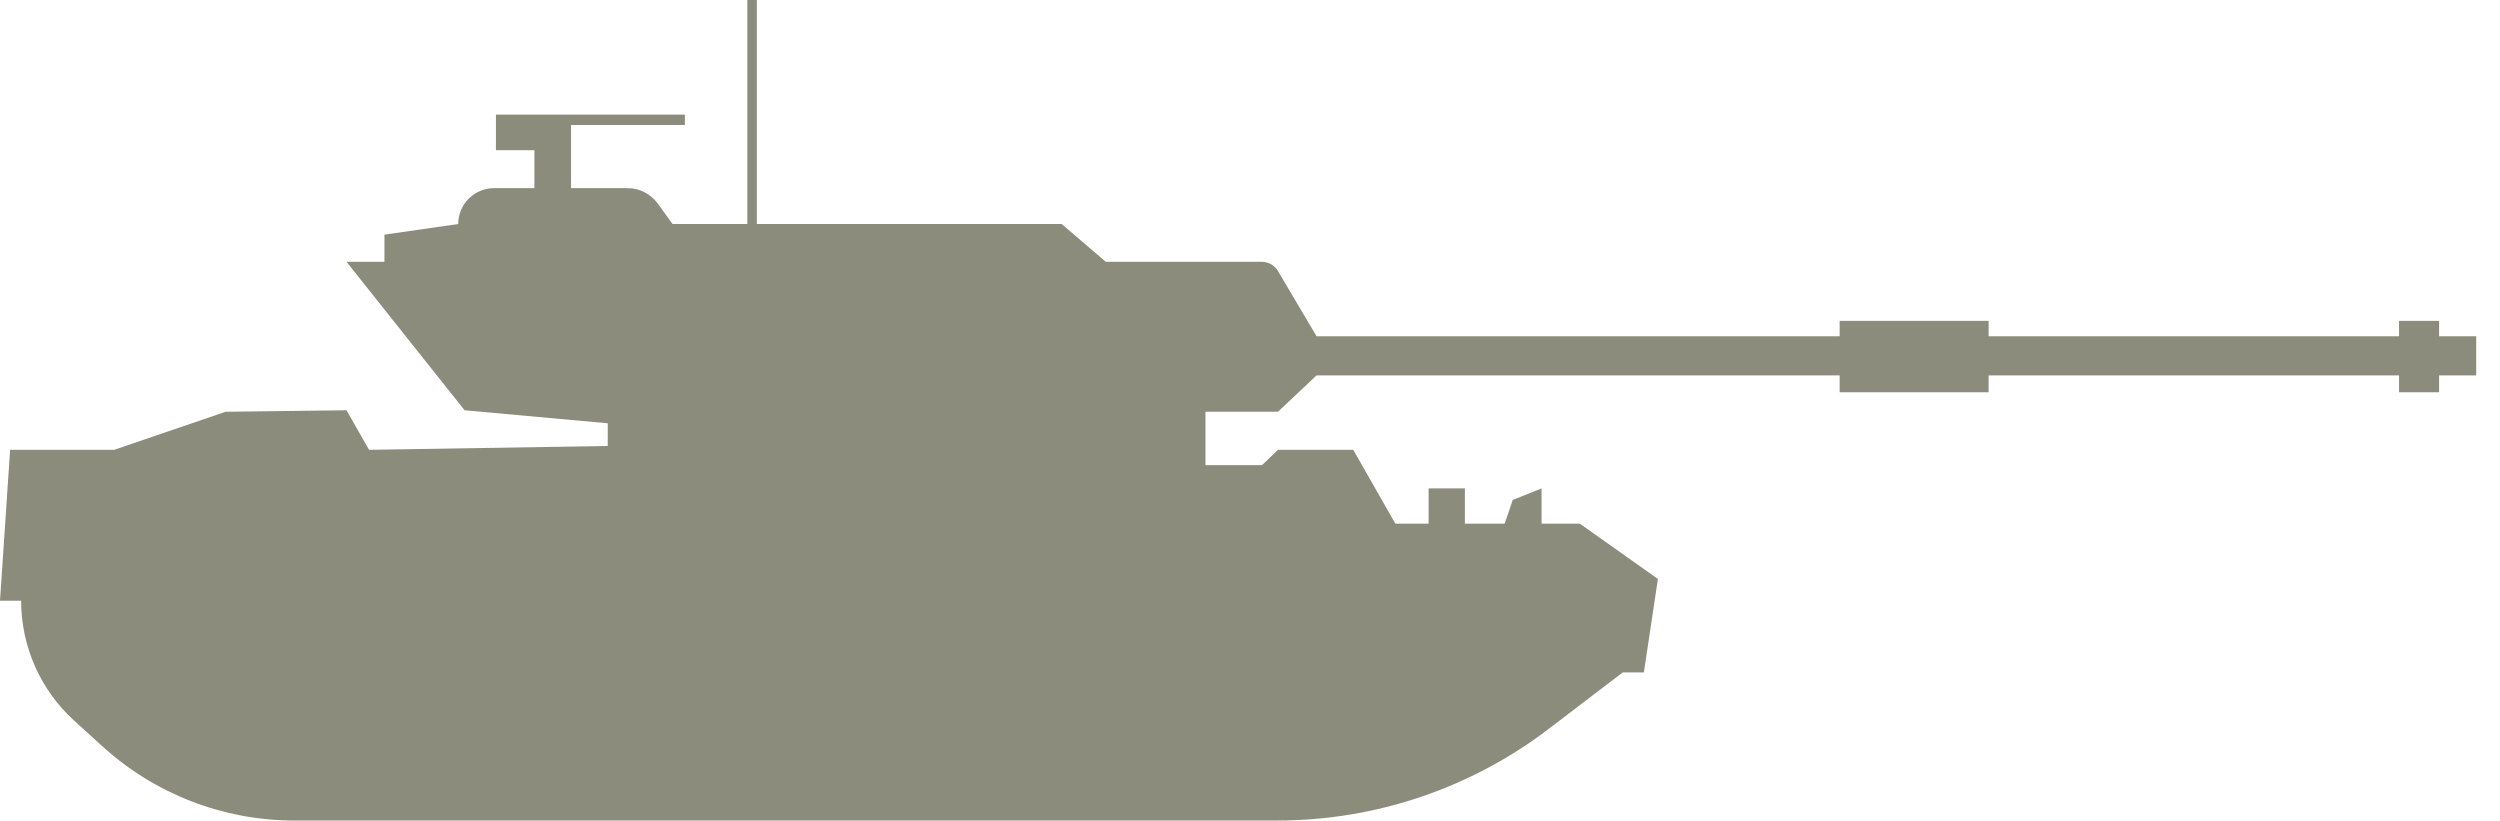
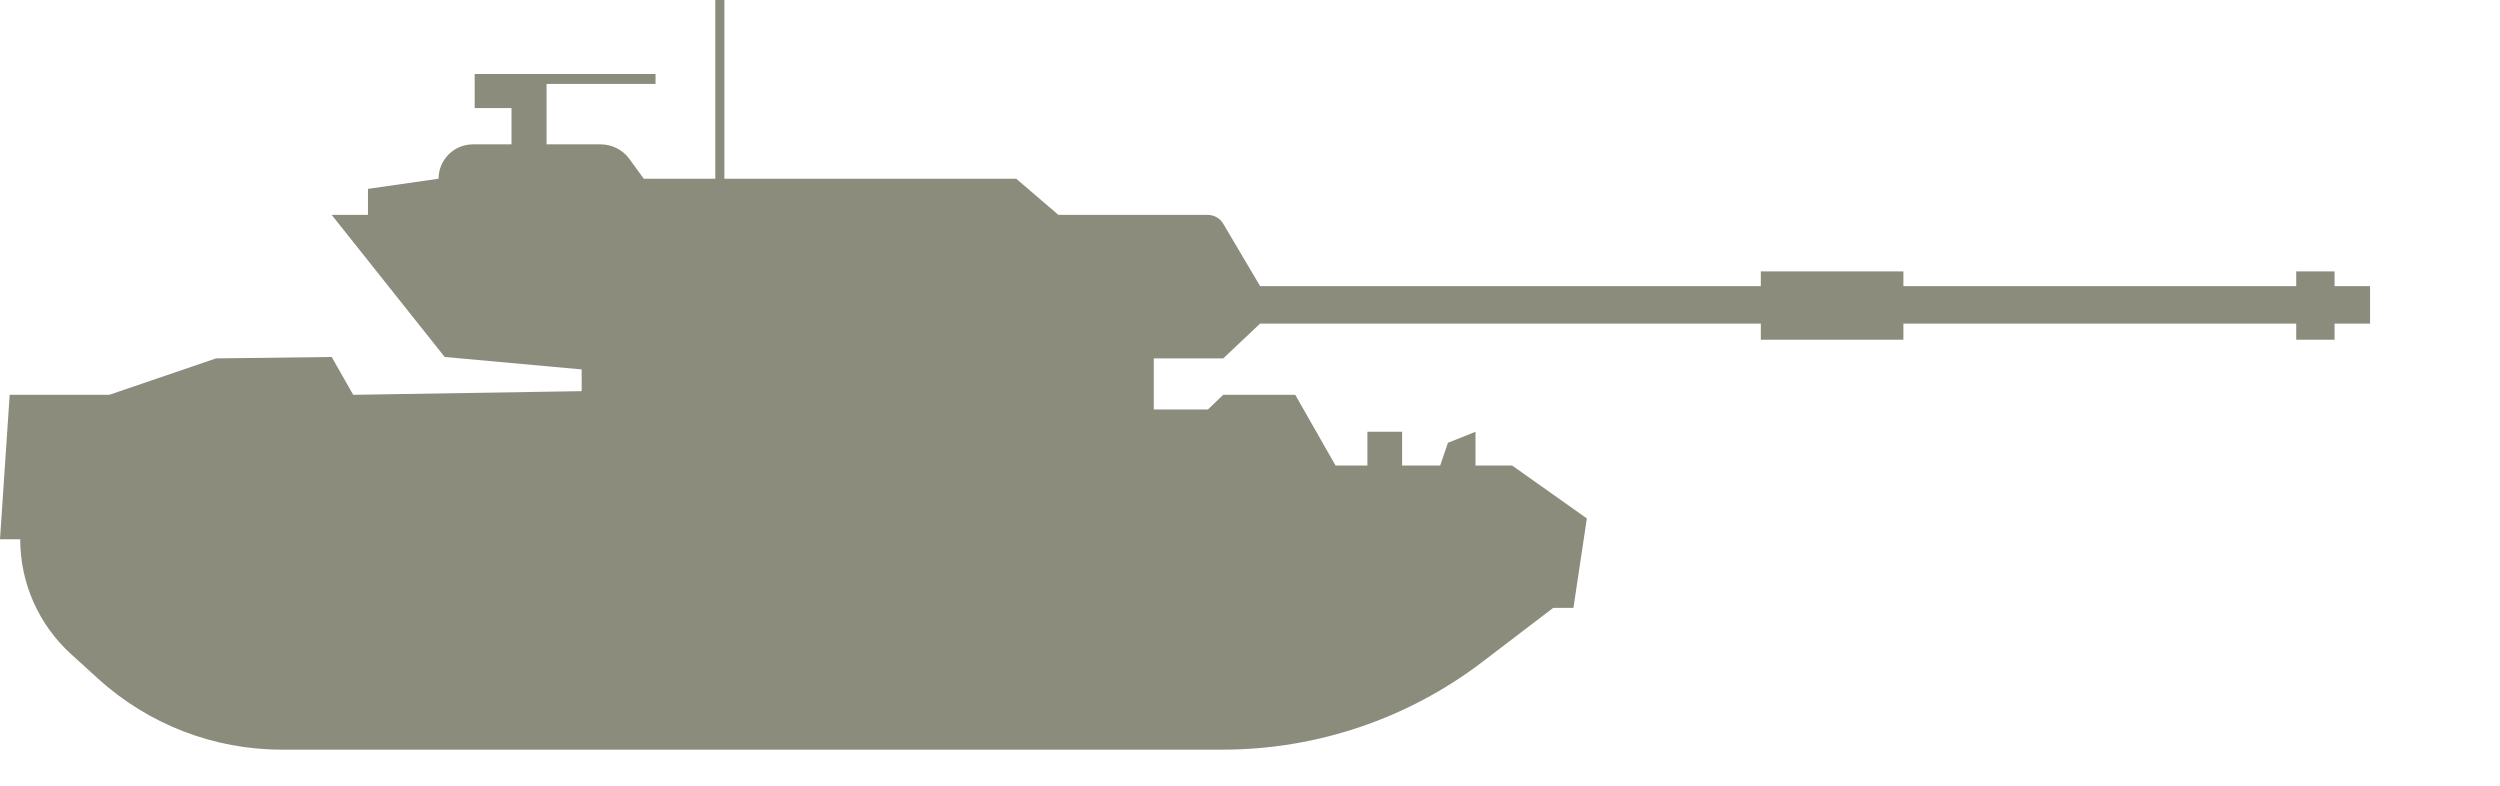
- <svg xmlns="http://www.w3.org/2000/svg" width="67px" height="22px" viewBox="0 0 67 22" version="1.1">
-   <defs />
+ <svg xmlns="http://www.w3.org/2000/svg" width="70" height="22" viewBox="0 1 70 22" version="1.1">
  <g id="Page-1" stroke="none" stroke-width="1" fill="none" fill-rule="evenodd">
    <path d="M7.885,21.99 L34.232,21.99 L34.232,21.99 C36.863,21.99 39.42,21.126 41.511,19.53 L43.489,18.021 L44.056,18.021 L44.432,15.516 L42.339,14.034 L41.314,14.034 L41.314,13.089 L40.543,13.397 L40.325,14.034 L39.259,14.034 L39.259,13.089 L38.287,13.089 L38.287,14.034 L37.395,14.034 L36.267,12.055 L34.25,12.055 L33.822,12.465 L32.306,12.465 L32.306,11.035 L34.25,11.035 L35.284,10.06 L49.303,10.06 L49.303,10.513 L53.295,10.513 L53.295,10.06 L64.294,10.06 L64.294,10.513 L65.368,10.513 L65.368,10.06 L66.362,10.06 L66.362,9.012 L65.368,9.012 L65.368,8.599 L64.294,8.599 L64.294,9.012 L53.295,9.012 L53.295,8.599 L49.303,8.599 L49.303,9.012 L35.284,9.012 L34.249,7.262 L34.249,7.262 C34.159,7.11 33.995,7.017 33.818,7.017 L29.636,7.017 L28.453,6.004 L20.283,6.004 L20.283,0 L20.028,0 L20.028,6.004 L18.025,6.004 L17.627,5.455 L17.627,5.455 C17.439,5.195 17.138,5.042 16.817,5.042 L15.304,5.042 L15.304,3.35 L18.355,3.35 L18.355,3.072 L13.291,3.072 L13.291,4.025 L14.322,4.025 L14.322,5.042 L13.242,5.042 L13.242,5.042 C12.711,5.042 12.28,5.473 12.28,6.004 L12.28,6.004 L10.303,6.288 L10.303,7.017 L9.287,7.017 L12.451,10.995 L16.287,11.344 L16.287,11.952 L9.89,12.055 L9.287,10.995 L6.048,11.035 L3.06,12.055 L0.271,12.055 L0,16.099 L0.566,16.099 L0.566,16.099 L0.566,16.099 C0.566,17.323 1.082,18.491 1.988,19.314 L2.75,20.006 L2.75,20.006 C4.155,21.282 5.986,21.99 7.885,21.99 Z" id="Path-2" fill="#8C8C7C" />
  </g>
</svg>
